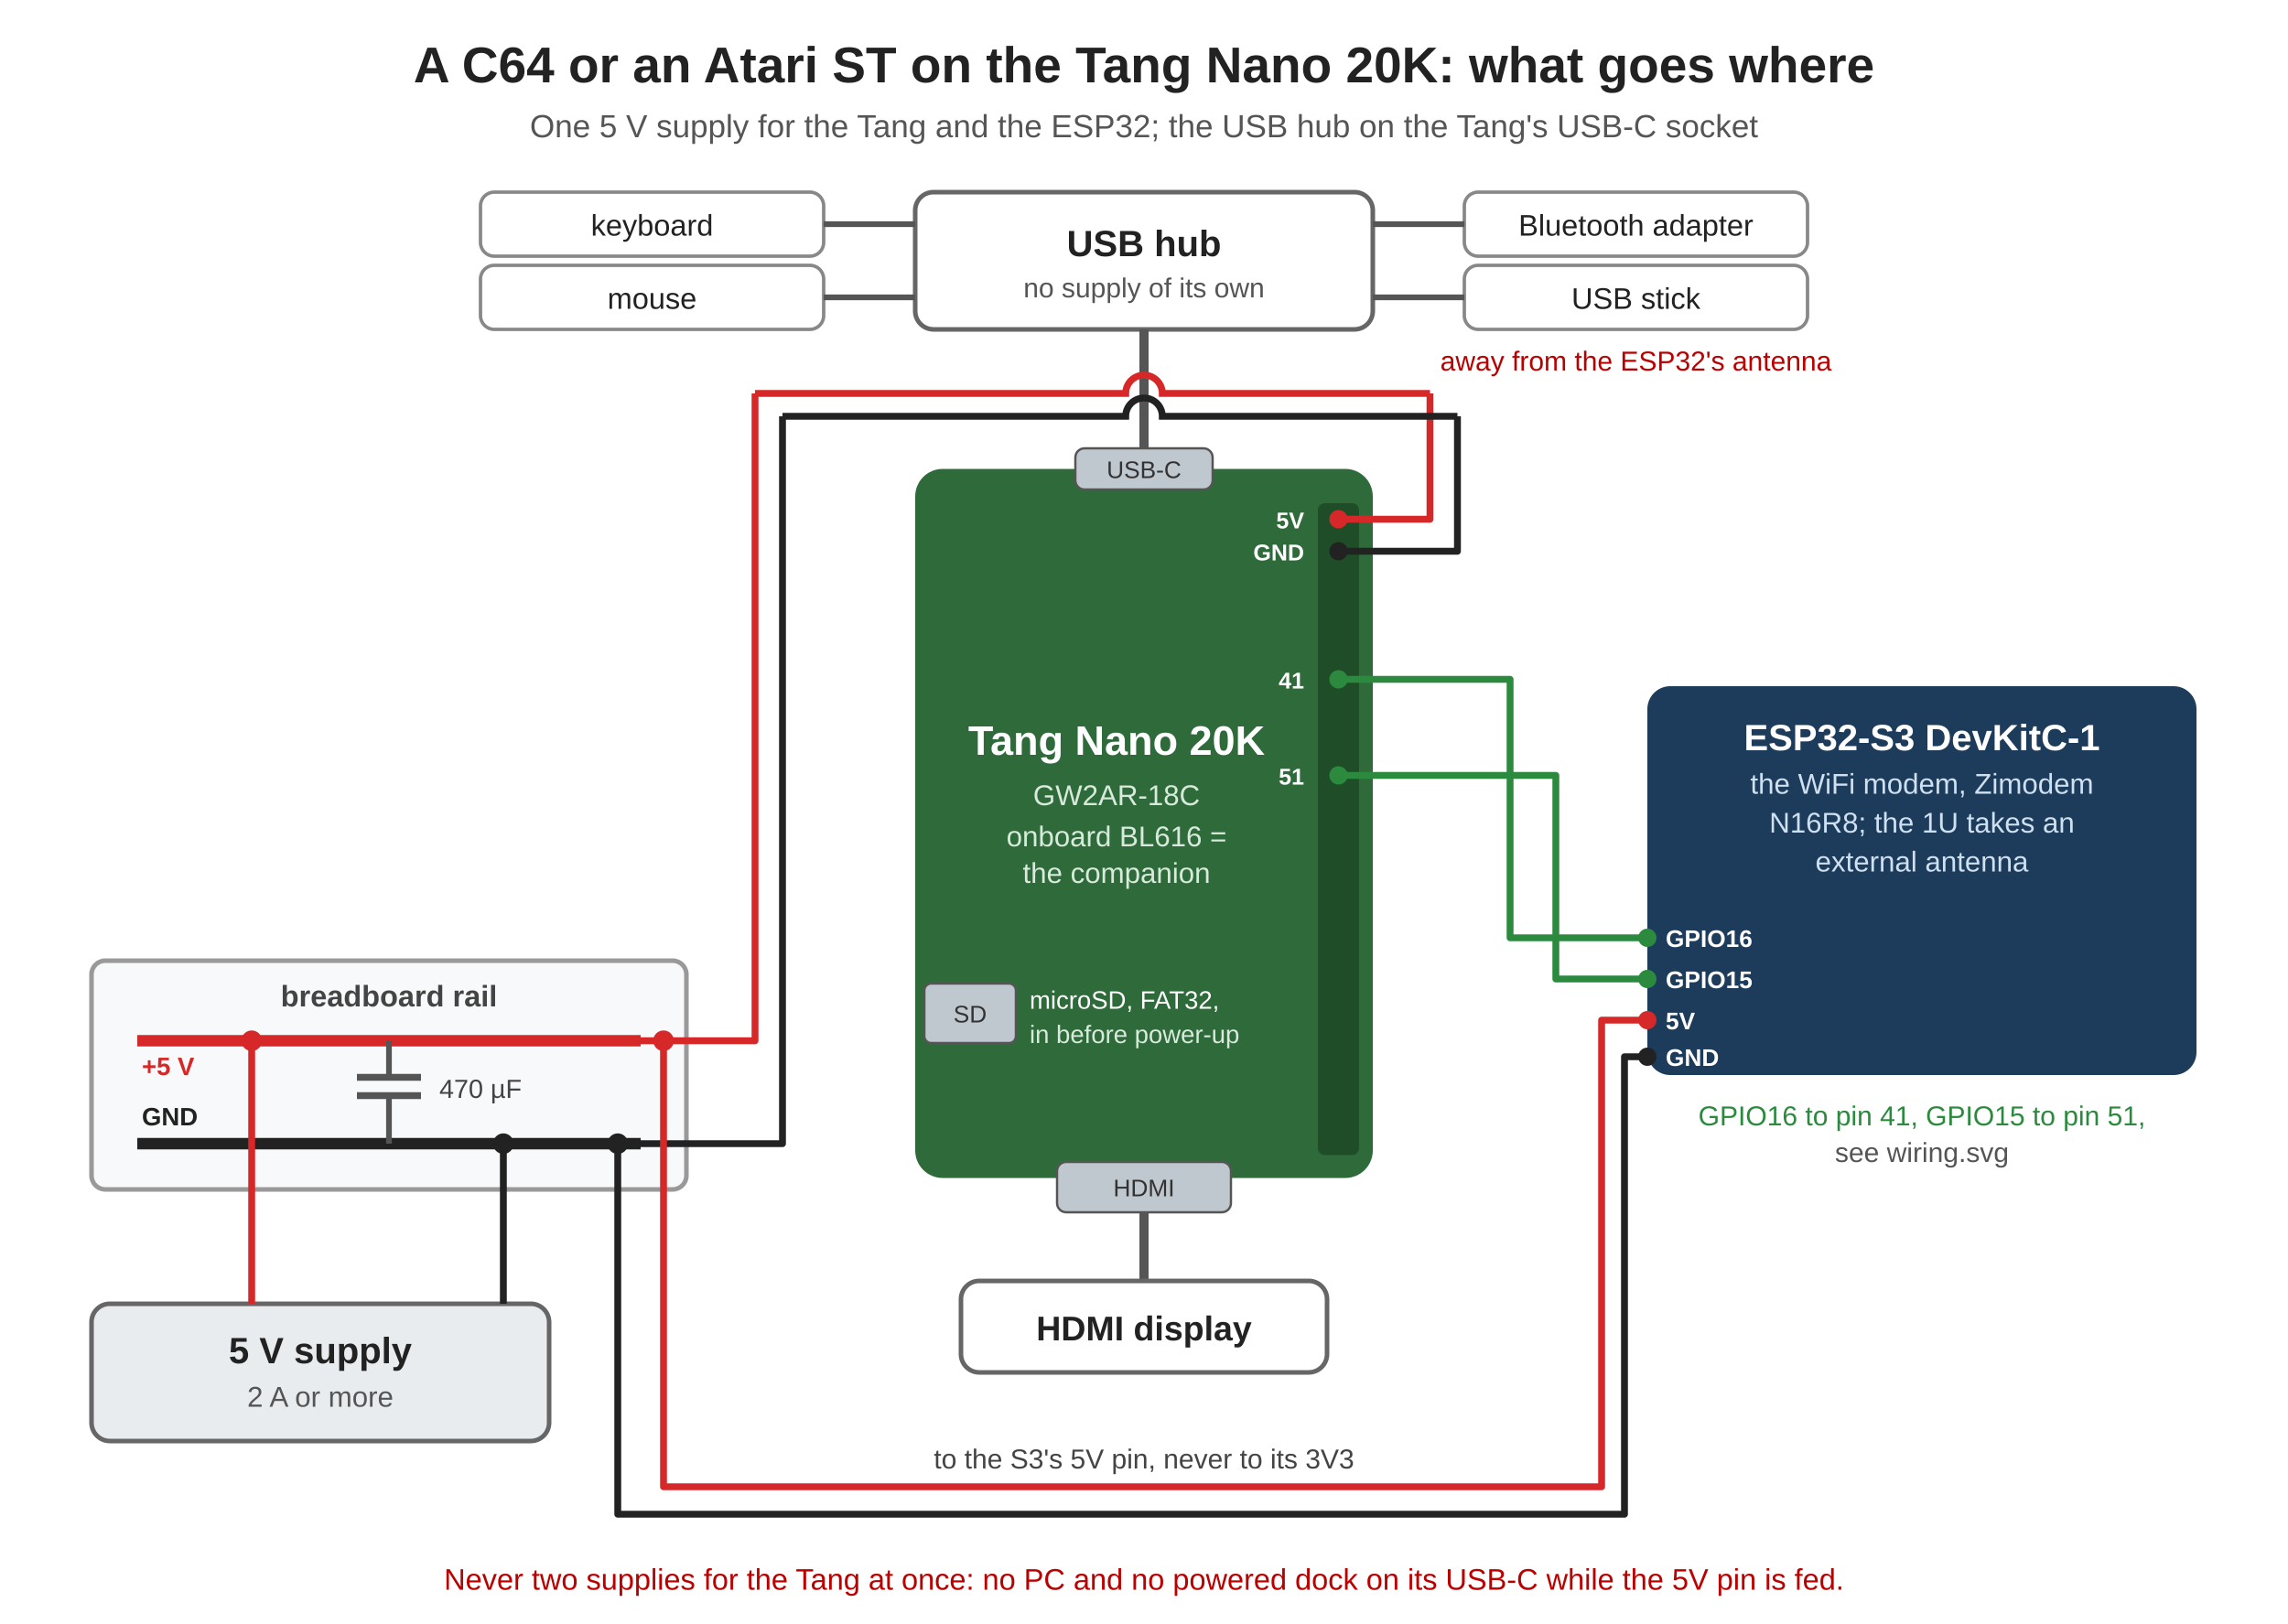
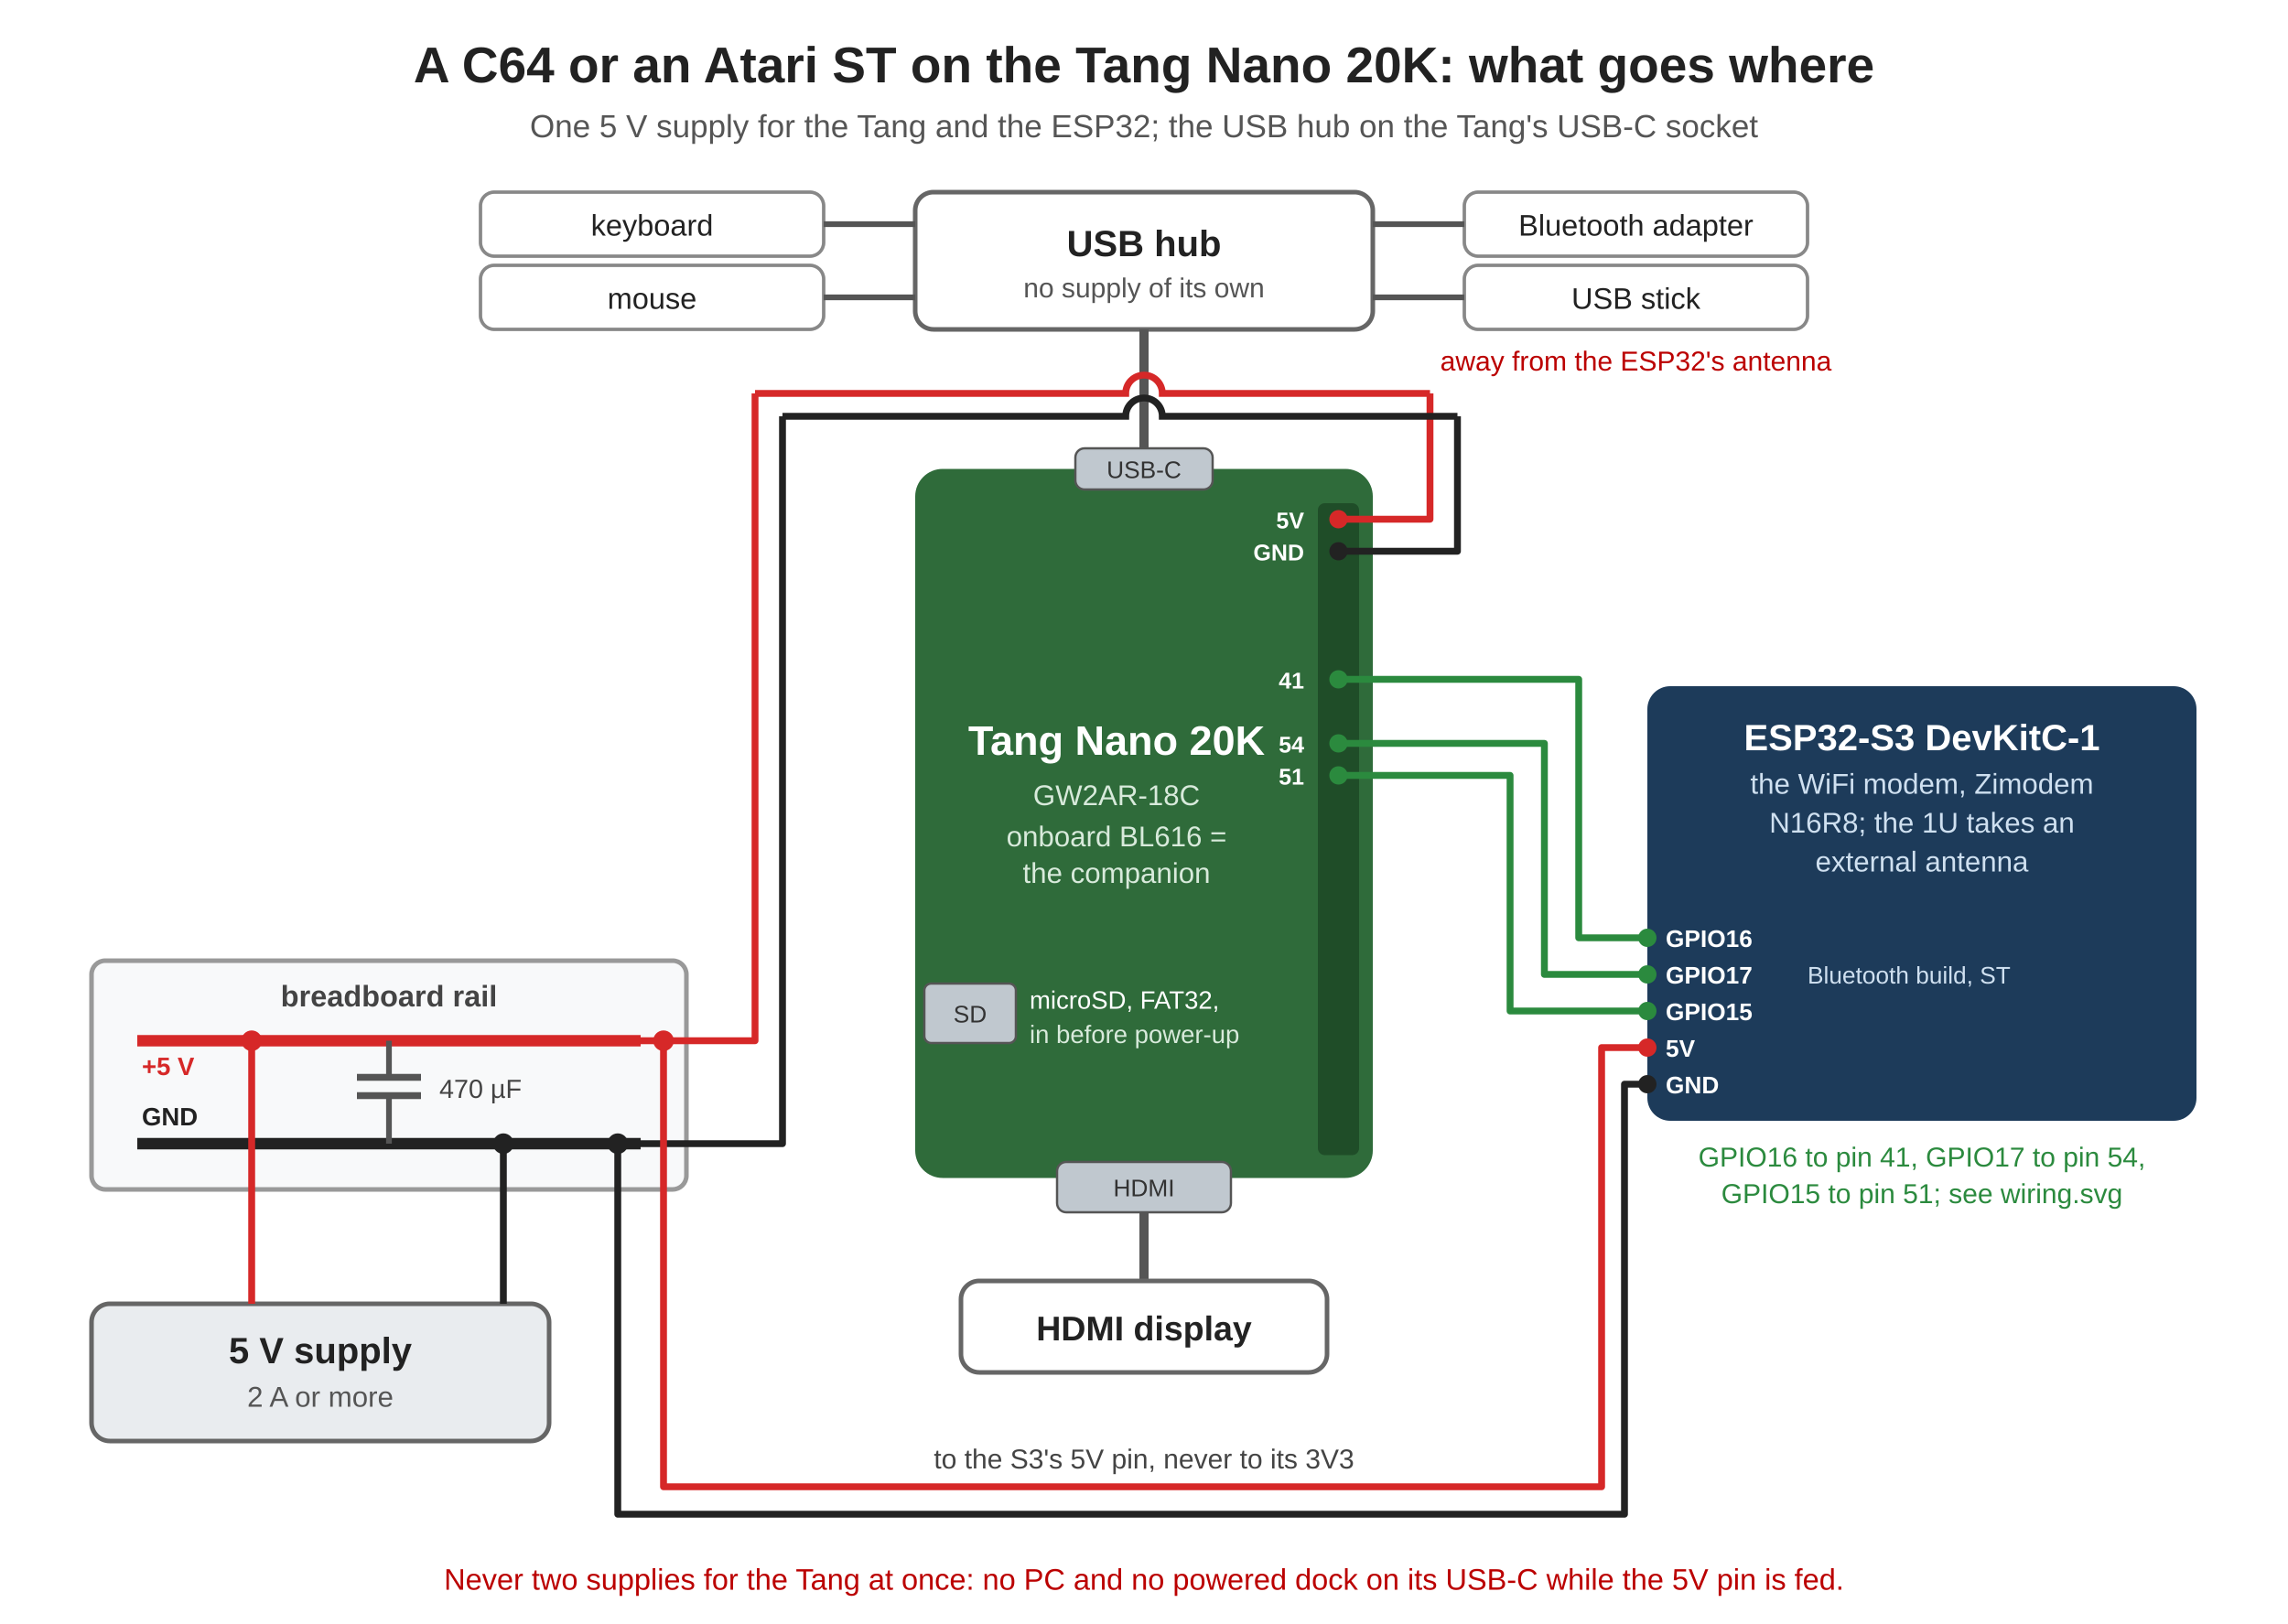
<svg xmlns="http://www.w3.org/2000/svg" viewBox="0 0 1000 710" font-family="Segoe UI, Arial, Helvetica, sans-serif">
  <rect width="1000" height="710" fill="#ffffff" />
  <text x="500" y="36" font-size="22" fill="#222" text-anchor="middle" font-weight="bold">A C64 or an Atari ST on the Tang Nano 20K: what goes where</text>
  <text x="500" y="60" font-size="14" fill="#555" text-anchor="middle">One 5 V supply for the Tang and the ESP32; the USB hub on the Tang's USB-C socket</text>
  <rect x="400" y="84" width="200" height="60" rx="8" fill="#fff" stroke="#666" stroke-width="2" />
  <text x="500" y="112" font-size="16" fill="#222" text-anchor="middle" font-weight="bold">USB hub</text>
  <text x="500" y="130" font-size="12" fill="#555" text-anchor="middle">no supply of its own</text>
  <rect x="210" y="84" width="150" height="28" rx="6" fill="#fff" stroke="#888" stroke-width="1.5" />
  <text x="285" y="103" font-size="13" fill="#222" text-anchor="middle">keyboard</text>
  <path d="M360 98 L400 98" fill="none" stroke="#555" stroke-width="2.5" stroke-linejoin="round" />
  <rect x="210" y="116" width="150" height="28" rx="6" fill="#fff" stroke="#888" stroke-width="1.5" />
  <text x="285" y="135" font-size="13" fill="#222" text-anchor="middle">mouse</text>
  <path d="M360 130 L400 130" fill="none" stroke="#555" stroke-width="2.5" stroke-linejoin="round" />
  <rect x="640" y="84" width="150" height="28" rx="6" fill="#fff" stroke="#888" stroke-width="1.5" />
  <text x="715" y="103" font-size="13" fill="#222" text-anchor="middle">Bluetooth adapter</text>
  <path d="M600 98 L640 98" fill="none" stroke="#555" stroke-width="2.5" stroke-linejoin="round" />
  <rect x="640" y="116" width="150" height="28" rx="6" fill="#fff" stroke="#888" stroke-width="1.5" />
  <text x="715" y="135" font-size="13" fill="#222" text-anchor="middle">USB stick</text>
  <path d="M600 130 L640 130" fill="none" stroke="#555" stroke-width="2.5" stroke-linejoin="round" />
  <text x="715" y="162" font-size="12" fill="#b00" text-anchor="middle">away from the ESP32's antenna</text>
  <path d="M500 144 L500 196" fill="none" stroke="#555" stroke-width="4" stroke-linejoin="round" />
  <rect x="400" y="205" width="200" height="310" rx="12" fill="#2f6b3a" stroke="none" stroke-width="2" />
  <rect x="470" y="196" width="60" height="18" rx="4" fill="#c0c8cf" stroke="#555" stroke-width="1" />
  <text x="500" y="209" font-size="10.5" fill="#333" text-anchor="middle">USB-C</text>
  <rect x="462" y="508" width="76" height="22" rx="4" fill="#c0c8cf" stroke="#555" stroke-width="1" />
  <text x="500" y="523" font-size="10.5" fill="#333" text-anchor="middle">HDMI</text>
  <text x="488" y="330" font-size="18" fill="#fff" text-anchor="middle" font-weight="bold">Tang Nano 20K</text>
  <text x="488" y="352" font-size="12.5" fill="#d8eadb" text-anchor="middle">GW2AR-18C</text>
  <text x="488" y="370" font-size="12.5" fill="#d8eadb" text-anchor="middle">onboard BL616 =</text>
  <text x="488" y="386" font-size="12.5" fill="#d8eadb" text-anchor="middle">the companion</text>
  <rect x="404" y="430" width="40" height="26" rx="3" fill="#c0c8cf" stroke="#555" stroke-width="1" />
  <text x="424" y="447" font-size="10.5" fill="#333" text-anchor="middle">SD</text>
  <text x="450" y="441" font-size="11" fill="#fff" text-anchor="start">microSD, FAT32,</text>
  <text x="450" y="456" font-size="11" fill="#d8eadb" text-anchor="start">in before power-up</text>
  <rect x="576" y="220" width="18" height="285" rx="3" fill="#1f4d28" stroke="none" stroke-width="2" />
  <circle cx="585" cy="227" r="4" fill="#d62828" />
  <circle cx="585" cy="241" r="4" fill="#222222" />
  <circle cx="585" cy="297" r="4" fill="#2b8a3e" />
+   <circle cx="585" cy="325" r="4" fill="#2b8a3e" />
  <circle cx="585" cy="339" r="4" fill="#2b8a3e" />
  <text x="570" y="231" font-size="10" fill="#fff" text-anchor="end" font-weight="bold">5V</text>
  <text x="570" y="245" font-size="10" fill="#fff" text-anchor="end" font-weight="bold">GND</text>
  <text x="570" y="301" font-size="10" fill="#fff" text-anchor="end" font-weight="bold">41</text>
+   <text x="570" y="329" font-size="10" fill="#fff" text-anchor="end" font-weight="bold">54</text>
  <text x="570" y="343" font-size="10" fill="#fff" text-anchor="end" font-weight="bold">51</text>
  <rect x="40" y="420" width="260" height="100" rx="6" fill="#f8f9fa" stroke="#999" stroke-width="2" />
  <text x="170" y="440" font-size="13" fill="#444" text-anchor="middle" font-weight="bold">breadboard rail</text>
  <path d="M60 455 L280 455" fill="none" stroke="#d62828" stroke-width="5" stroke-linejoin="round" />
  <path d="M60 500 L280 500" fill="none" stroke="#222222" stroke-width="5" stroke-linejoin="round" />
  <text x="62" y="470" font-size="11" fill="#d62828" text-anchor="start" font-weight="bold">+5 V</text>
  <text x="62" y="492" font-size="11" fill="#222222" text-anchor="start" font-weight="bold">GND</text>
  <path d="M170 455 L170 471" fill="none" stroke="#555" stroke-width="2.5" stroke-linejoin="round" />
  <path d="M156 471 L184 471" fill="none" stroke="#555" stroke-width="3" stroke-linejoin="round" />
  <path d="M156 479 L184 479" fill="none" stroke="#555" stroke-width="3" stroke-linejoin="round" />
  <path d="M170 479 L170 500" fill="none" stroke="#555" stroke-width="2.5" stroke-linejoin="round" />
  <text x="192" y="480" font-size="11.5" fill="#444" text-anchor="start">470 µF</text>
  <rect x="40" y="570" width="200" height="60" rx="8" fill="#e9ecef" stroke="#666" stroke-width="2" />
  <text x="140" y="596" font-size="16" fill="#222" text-anchor="middle" font-weight="bold">5 V supply</text>
  <text x="140" y="615" font-size="12.5" fill="#555" text-anchor="middle">2 A or more</text>
  <path d="M110 570 L110 455" fill="none" stroke="#d62828" stroke-width="3" stroke-linejoin="round" />
  <circle cx="110" cy="455" r="4.5" fill="#d62828" />
  <path d="M220 570 L220 500" fill="none" stroke="#222222" stroke-width="3" stroke-linejoin="round" />
  <circle cx="220" cy="500" r="4.5" fill="#222222" />
  <path d="M280 455 L330 455 L330 172" fill="none" stroke="#d62828" stroke-width="3" stroke-linejoin="round" />
  <path d="M330 172 L492 172 A8 8 0 0 1 508 172 L625 172" fill="none" stroke="#d62828" stroke-width="3" />
  <path d="M625 172 L625 227 L585 227" fill="none" stroke="#d62828" stroke-width="3" stroke-linejoin="round" />
  <path d="M280 500 L342 500 L342 182" fill="none" stroke="#222222" stroke-width="3" stroke-linejoin="round" />
  <path d="M342 182 L492 182 A8 8 0 0 1 508 182 L637 182" fill="none" stroke="#222222" stroke-width="3" />
  <path d="M637 182 L637 241 L585 241" fill="none" stroke="#222222" stroke-width="3" stroke-linejoin="round" />
-   <rect x="720" y="300" width="240" height="170" rx="10" fill="#1d3b5a" stroke="none" stroke-width="2" />
+   <rect x="720" y="300" width="240" height="190" rx="10" fill="#1d3b5a" stroke="none" stroke-width="2" />
  <text x="840" y="328" font-size="16" fill="#fff" text-anchor="middle" font-weight="bold">ESP32-S3 DevKitC-1</text>
  <text x="840" y="347" font-size="12.5" fill="#cfe0f0" text-anchor="middle">the WiFi modem, Zimodem</text>
  <text x="840" y="364" font-size="12.5" fill="#cfe0f0" text-anchor="middle">N16R8; the 1U takes an</text>
  <text x="840" y="381" font-size="12.5" fill="#cfe0f0" text-anchor="middle">external antenna</text>
  <circle cx="720" cy="410" r="4" fill="#2b8a3e" />
  <text x="728" y="414" font-size="10.5" fill="#fff" text-anchor="start" font-weight="bold">GPIO16</text>
-   <circle cx="720" cy="428" r="4" fill="#2b8a3e" />
-   <text x="728" y="432" font-size="10.5" fill="#fff" text-anchor="start" font-weight="bold">GPIO15</text>
-   <circle cx="720" cy="446" r="4" fill="#d62828" />
-   <text x="728" y="450" font-size="10.5" fill="#fff" text-anchor="start" font-weight="bold">5V</text>
-   <circle cx="720" cy="462" r="4" fill="#222222" />
-   <text x="728" y="466" font-size="10.5" fill="#fff" text-anchor="start" font-weight="bold">GND</text>
-   <path d="M720 410 L660 410 L660 297 L585 297" fill="none" stroke="#2b8a3e" stroke-width="3" stroke-linejoin="round" />
-   <path d="M720 428 L680 428 L680 339 L585 339" fill="none" stroke="#2b8a3e" stroke-width="3" stroke-linejoin="round" />
-   <text x="840" y="492" font-size="12" fill="#2b8a3e" text-anchor="middle">GPIO16 to pin 41, GPIO15 to pin 51,</text>
-   <text x="840" y="508" font-size="12" fill="#555" text-anchor="middle">see wiring.svg</text>
-   <path d="M290 455 L290 650 L700 650 L700 446 L720 446" fill="none" stroke="#d62828" stroke-width="3" stroke-linejoin="round" />
+   <circle cx="720" cy="426" r="4" fill="#2b8a3e" />
+   <text x="728" y="430" font-size="10.5" fill="#fff" text-anchor="start" font-weight="bold">GPIO17</text>
+   <circle cx="720" cy="442" r="4" fill="#2b8a3e" />
+   <text x="728" y="446" font-size="10.5" fill="#fff" text-anchor="start" font-weight="bold">GPIO15</text>
+   <circle cx="720" cy="458" r="4" fill="#d62828" />
+   <text x="728" y="462" font-size="10.5" fill="#fff" text-anchor="start" font-weight="bold">5V</text>
+   <circle cx="720" cy="474" r="4" fill="#222222" />
+   <text x="728" y="478" font-size="10.5" fill="#fff" text-anchor="start" font-weight="bold">GND</text>
+   <text x="790" y="430" font-size="10.5" fill="#cfe0f0" text-anchor="start">Bluetooth build, ST</text>
+   <path d="M720 410 L690 410 L690 297 L585 297" fill="none" stroke="#2b8a3e" stroke-width="3" stroke-linejoin="round" />
+   <path d="M720 426 L675 426 L675 325 L585 325" fill="none" stroke="#2b8a3e" stroke-width="3" stroke-linejoin="round" />
+   <path d="M720 442 L660 442 L660 339 L585 339" fill="none" stroke="#2b8a3e" stroke-width="3" stroke-linejoin="round" />
+   <text x="840" y="510" font-size="12" fill="#2b8a3e" text-anchor="middle">GPIO16 to pin 41, GPIO17 to pin 54,</text>
+   <text x="840" y="526" font-size="12" fill="#2b8a3e" text-anchor="middle">GPIO15 to pin 51; see wiring.svg</text>
+   <path d="M290 455 L290 650 L700 650 L700 458 L720 458" fill="none" stroke="#d62828" stroke-width="3" stroke-linejoin="round" />
  <circle cx="290" cy="455" r="4.5" fill="#d62828" />
-   <path d="M270 500 L270 662 L710 662 L710 462 L720 462" fill="none" stroke="#222222" stroke-width="3" stroke-linejoin="round" />
+   <path d="M270 500 L270 662 L710 662 L710 474 L720 474" fill="none" stroke="#222222" stroke-width="3" stroke-linejoin="round" />
  <circle cx="270" cy="500" r="4.5" fill="#222222" />
  <text x="500" y="642" font-size="12" fill="#444" text-anchor="middle">to the S3's 5V pin, never to its 3V3</text>
  <path d="M500 530 L500 560" fill="none" stroke="#555" stroke-width="4" stroke-linejoin="round" />
  <rect x="420" y="560" width="160" height="40" rx="8" fill="#fff" stroke="#666" stroke-width="2" />
  <text x="500" y="586" font-size="15" fill="#222" text-anchor="middle" font-weight="bold">HDMI display</text>
  <text x="500" y="695" font-size="13" fill="#b00" text-anchor="middle">Never two supplies for the Tang at once: no PC and no powered dock on its USB-C while the 5V pin is fed.</text>
</svg>
